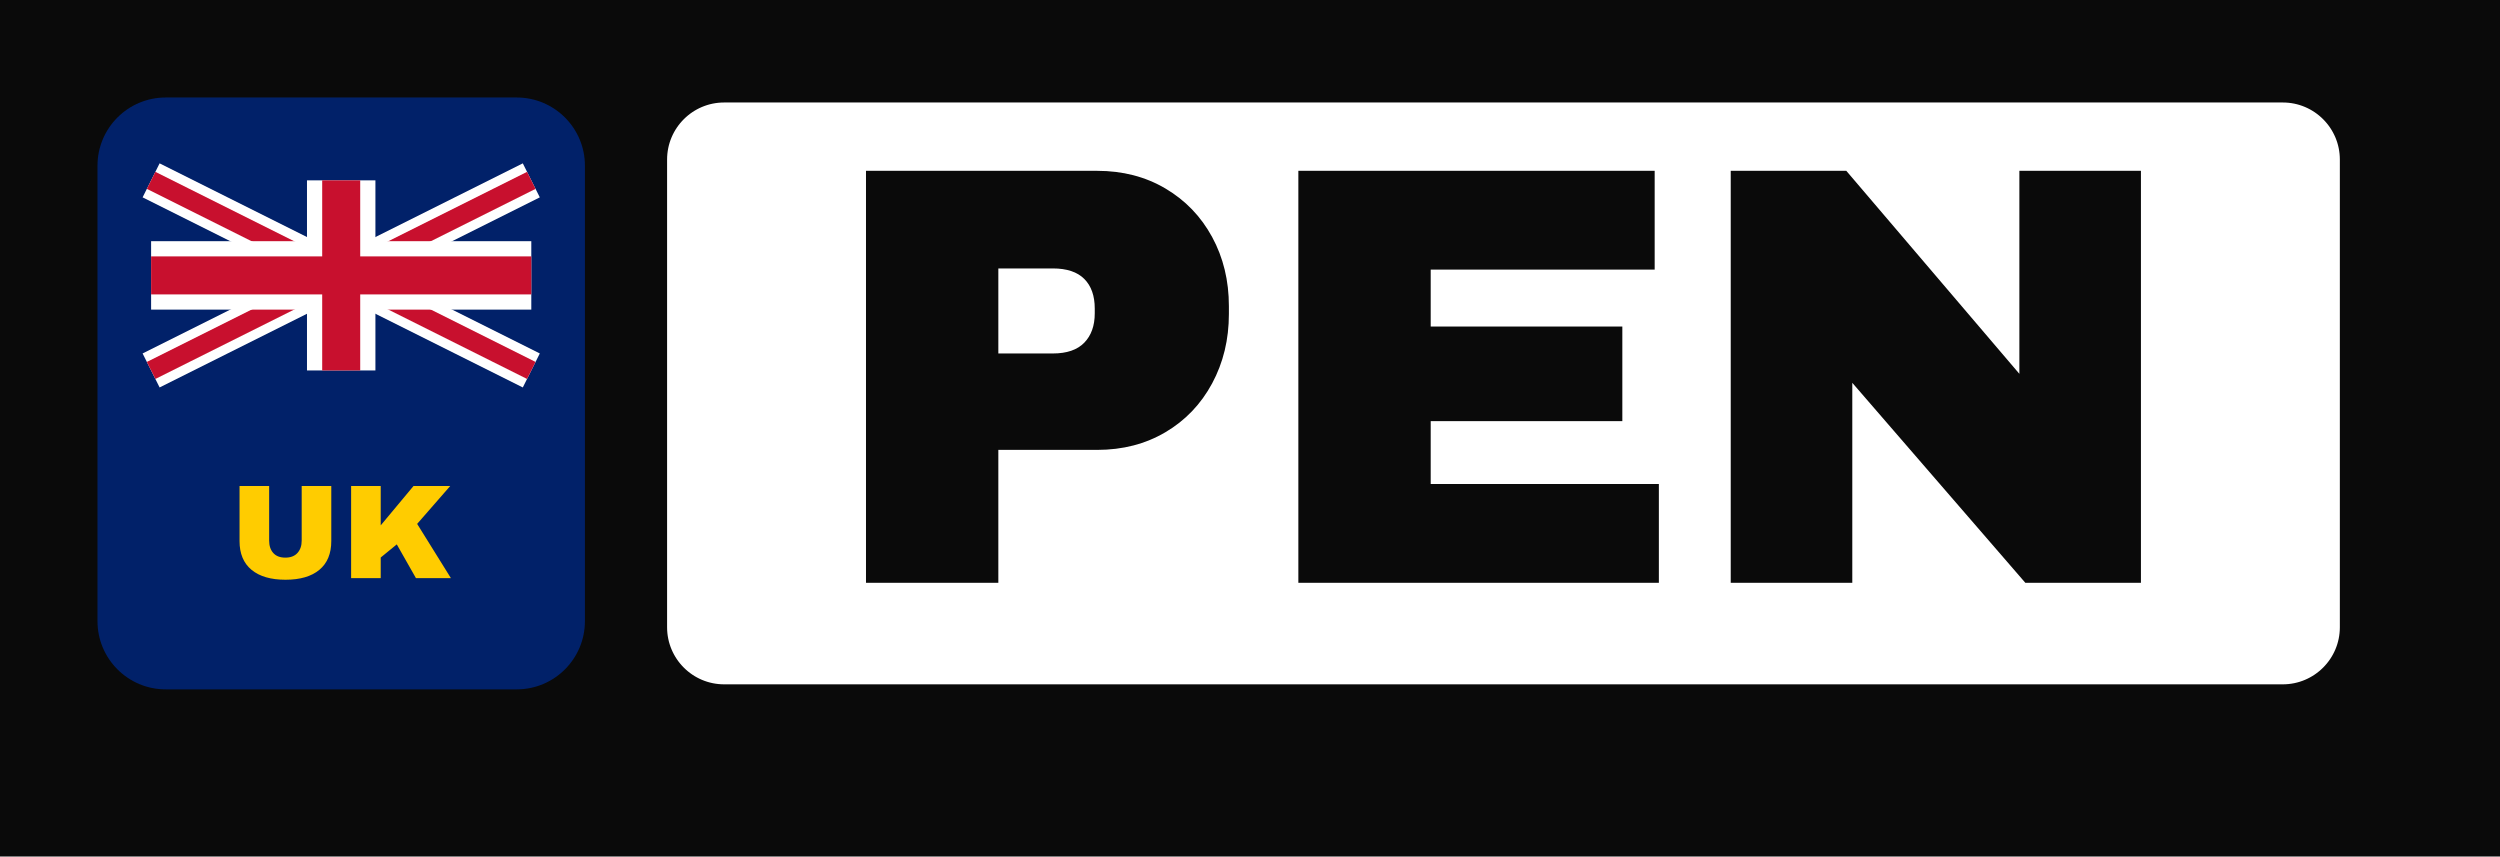
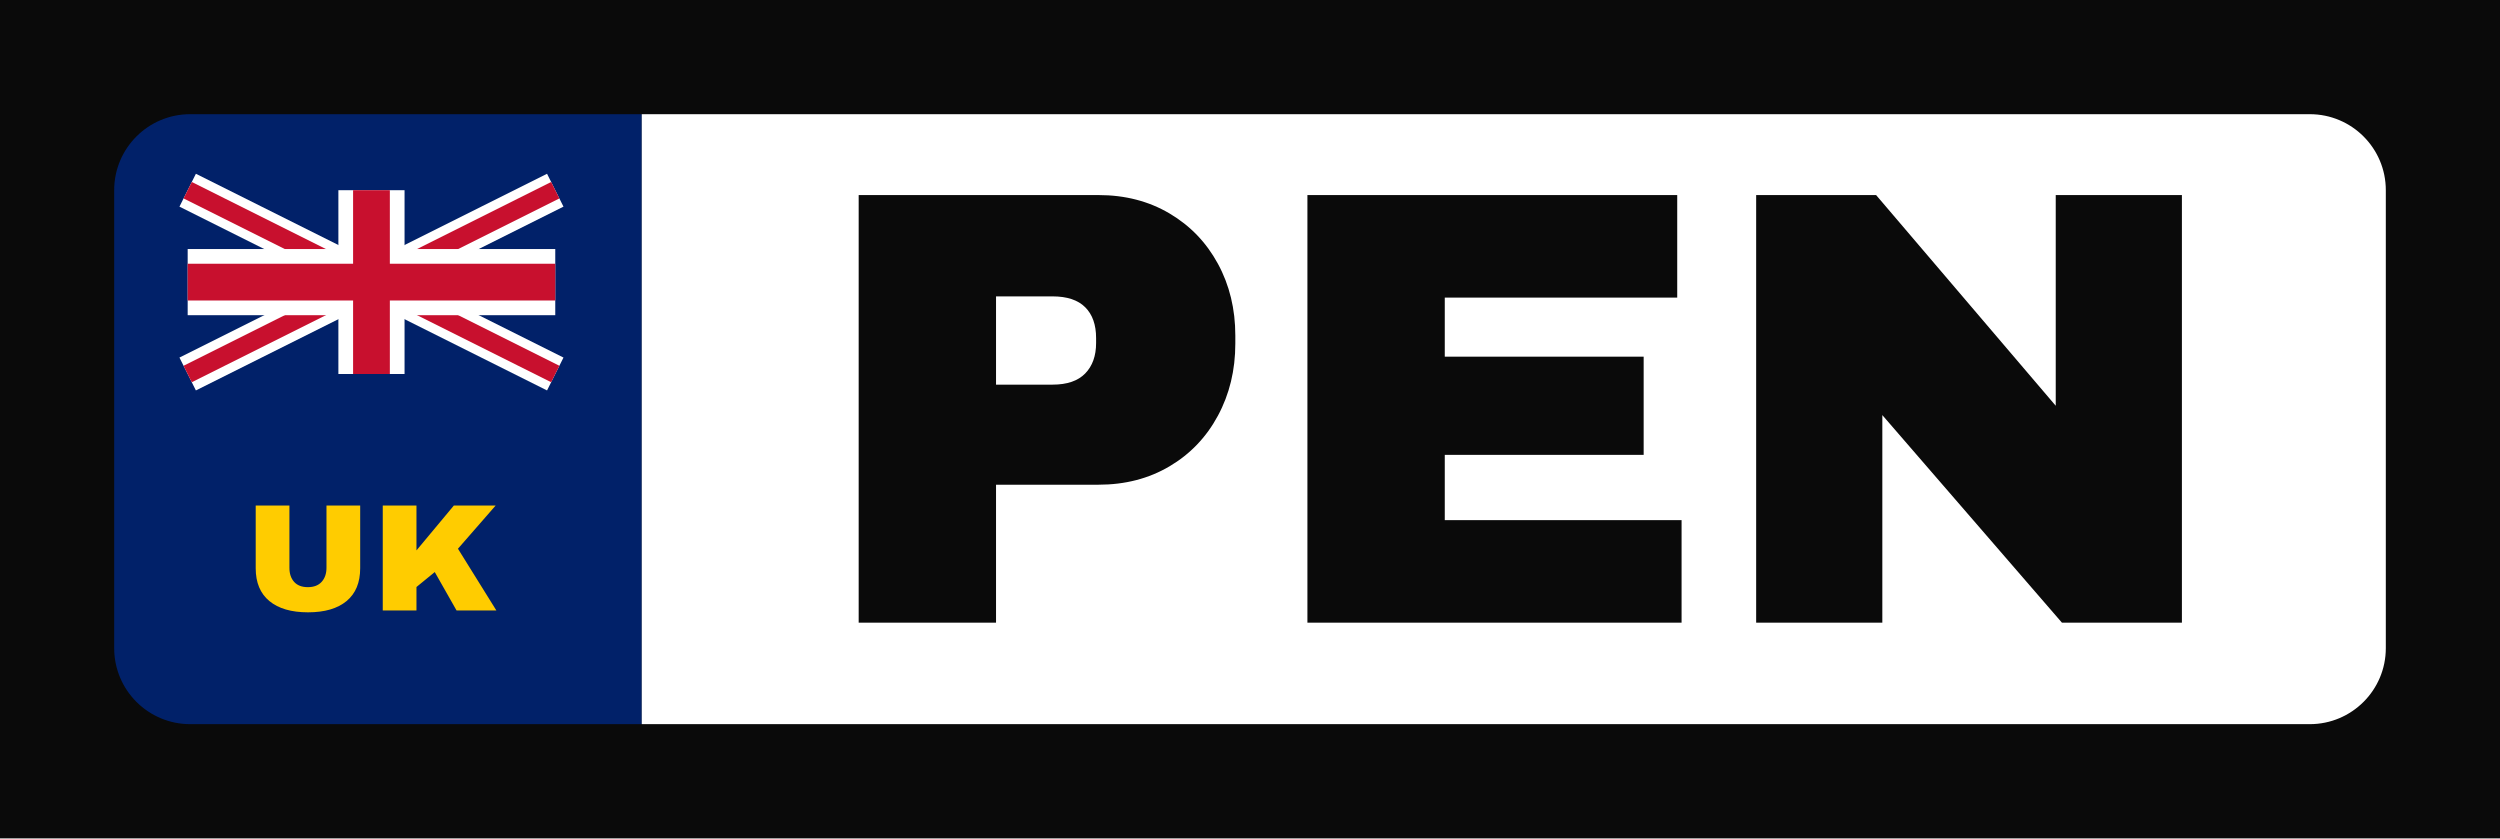
- <svg xmlns="http://www.w3.org/2000/svg" viewBox="0 0 789.85 270.60" role="img" aria-label="PaintMatchPen">
+ <svg xmlns="http://www.w3.org/2000/svg" viewBox="0 0 761.03 255.20" role="img" aria-label="PaintMatchPen">
  <rect width="100%" height="100%" fill="#0A0A0A" />
-   <rect x="30.80" y="30.80" width="154.00" height="187.00" rx="21.56" ry="21.56" fill="#012169" />
-   <line x1="47.74" y1="56.98" x2="167.86" y2="117.04" stroke="#FFF" stroke-width="12.01" />
-   <line x1="167.86" y1="56.98" x2="47.74" y2="117.04" stroke="#FFF" stroke-width="12.01" />
-   <line x1="47.74" y1="56.98" x2="167.86" y2="117.04" stroke="#C8102E" stroke-width="6.01" />
-   <line x1="167.86" y1="56.98" x2="47.74" y2="117.04" stroke="#C8102E" stroke-width="6.01" />
-   <line x1="107.80" y1="56.98" x2="107.80" y2="117.04" stroke="#FFF" stroke-width="21.62" />
-   <line x1="47.74" y1="87.01" x2="167.86" y2="87.01" stroke="#FFF" stroke-width="21.62" />
-   <line x1="107.80" y1="56.98" x2="107.80" y2="117.04" stroke="#C8102E" stroke-width="12.01" />
-   <line x1="47.74" y1="87.01" x2="167.86" y2="87.01" stroke="#C8102E" stroke-width="12.01" />
-   <path d="M90.195 183.163Q83.255 183.163 79.467 180.031Q75.68 176.9 75.68 170.932V153.539H85.032V170.806Q85.032 173.26 86.344 174.72Q87.656 176.18 90.153 176.18Q92.65 176.18 93.983 174.699Q95.316 173.218 95.316 170.806V153.539H104.668V170.932Q104.668 176.9 100.902 180.031Q97.136 183.163 90.195 183.163Z M130.652 153.539H142.248L131.795 165.516L142.459 182.655H131.414L125.362 171.99L120.284 176.138V182.655H110.932V153.539H120.284V165.981Z" fill="#FFCC00" />
-   <rect x="206.80" y="28.42" width="536.41" height="191.75" rx="22.0" ry="22.0" fill="#FFF" stroke="#0A0A0A" stroke-width="7.92" />
-   <path d="M388.256 96.73V99.189Q388.256 111.298 382.958 121.136Q377.661 130.975 368.201 136.556Q358.741 142.138 346.632 142.138H315.414V184.14H273.601V53.97H346.632Q358.741 53.97 368.201 59.552Q377.661 65.133 382.958 74.877Q388.256 84.621 388.256 96.73ZM315.414 111.676H332.631Q339.253 111.676 342.564 108.271Q345.875 104.865 345.875 99V97.486Q345.875 91.432 342.564 88.121Q339.253 84.81 332.631 84.81H315.414Z M410.203 53.97H522.777V85.188H452.016V103.162H512.56V133.056H452.016V152.922H524.102V184.14H410.203Z M639.892 184.14 585.213 120.947V184.14H546.806V53.97H583.321L638.0 118.109V53.97H676.408V184.14Z" fill="#0A0A0A" />
+   <path d="M57.90 30.80 H195.36 V224.40 H57.90 Q30.80 224.40 30.80 197.30 V57.90 Q30.80 30.80 57.90 30.80 Z" fill="#012169" />
+   <path d="M195.36 30.80 H703.12 Q730.23 30.80 730.23 57.90 V197.30 Q730.23 224.40 703.12 224.40 H195.36 Z" fill="#FFF" />
+   <line x1="57.13" y1="57.90" x2="169.03" y2="113.85" stroke="#FFF" stroke-width="11.19" />
+   <line x1="169.03" y1="57.90" x2="57.13" y2="113.85" stroke="#FFF" stroke-width="11.19" />
+   <line x1="57.13" y1="57.90" x2="169.03" y2="113.85" stroke="#C8102E" stroke-width="5.60" />
+   <line x1="169.03" y1="57.90" x2="57.13" y2="113.85" stroke="#C8102E" stroke-width="5.60" />
+   <line x1="113.08" y1="57.90" x2="113.08" y2="113.85" stroke="#FFF" stroke-width="20.14" />
+   <line x1="57.13" y1="85.88" x2="169.03" y2="85.88" stroke="#FFF" stroke-width="20.14" />
+   <line x1="113.08" y1="57.90" x2="113.08" y2="113.85" stroke="#C8102E" stroke-width="11.19" />
+   <line x1="57.13" y1="85.88" x2="169.03" y2="85.88" stroke="#C8102E" stroke-width="11.19" />
+   <path d="M93.765 186.399Q86.151 186.399 81.996 182.963Q77.84 179.527 77.84 172.981V153.898H88.101V172.842Q88.101 175.534 89.54 177.136Q90.98 178.738 93.719 178.738Q96.458 178.738 97.921 177.113Q99.383 175.488 99.383 172.842V153.898H109.644V172.981Q109.644 179.527 105.512 182.963Q101.38 186.399 93.765 186.399Z M138.152 153.898H150.873L139.405 167.038L151.105 185.842H138.987L132.348 174.142L126.777 178.692V185.842H116.516V153.898H126.777V167.549Z" fill="#FFCC00" />
+   <path d="M376.046 102.142V104.601Q376.046 116.71 370.748 126.548Q365.451 136.387 355.991 141.968Q346.531 147.55 334.422 147.55H303.204V189.552H261.391V59.382H334.422Q346.531 59.382 355.991 64.964Q365.451 70.545 370.748 80.289Q376.046 90.033 376.046 102.142ZM303.204 117.088H320.421Q327.043 117.088 330.354 113.683Q333.665 110.277 333.665 104.412V102.898Q333.665 96.844 330.354 93.533Q327.043 90.222 320.421 90.222H303.204Z M397.993 59.382H510.567V90.6H439.806V108.574H500.35V138.468H439.806V158.334H511.892V189.552H397.993Z M627.682 189.552 573.003 126.359V189.552H534.596V59.382H571.111L625.79 123.521V59.382H664.198V189.552Z" fill="#0A0A0A" />
+   <rect x="30.80" y="30.80" width="699.43" height="193.60" rx="27.10" ry="27.10" fill="none" stroke="#0A0A0A" stroke-width="7.92" />
</svg>
